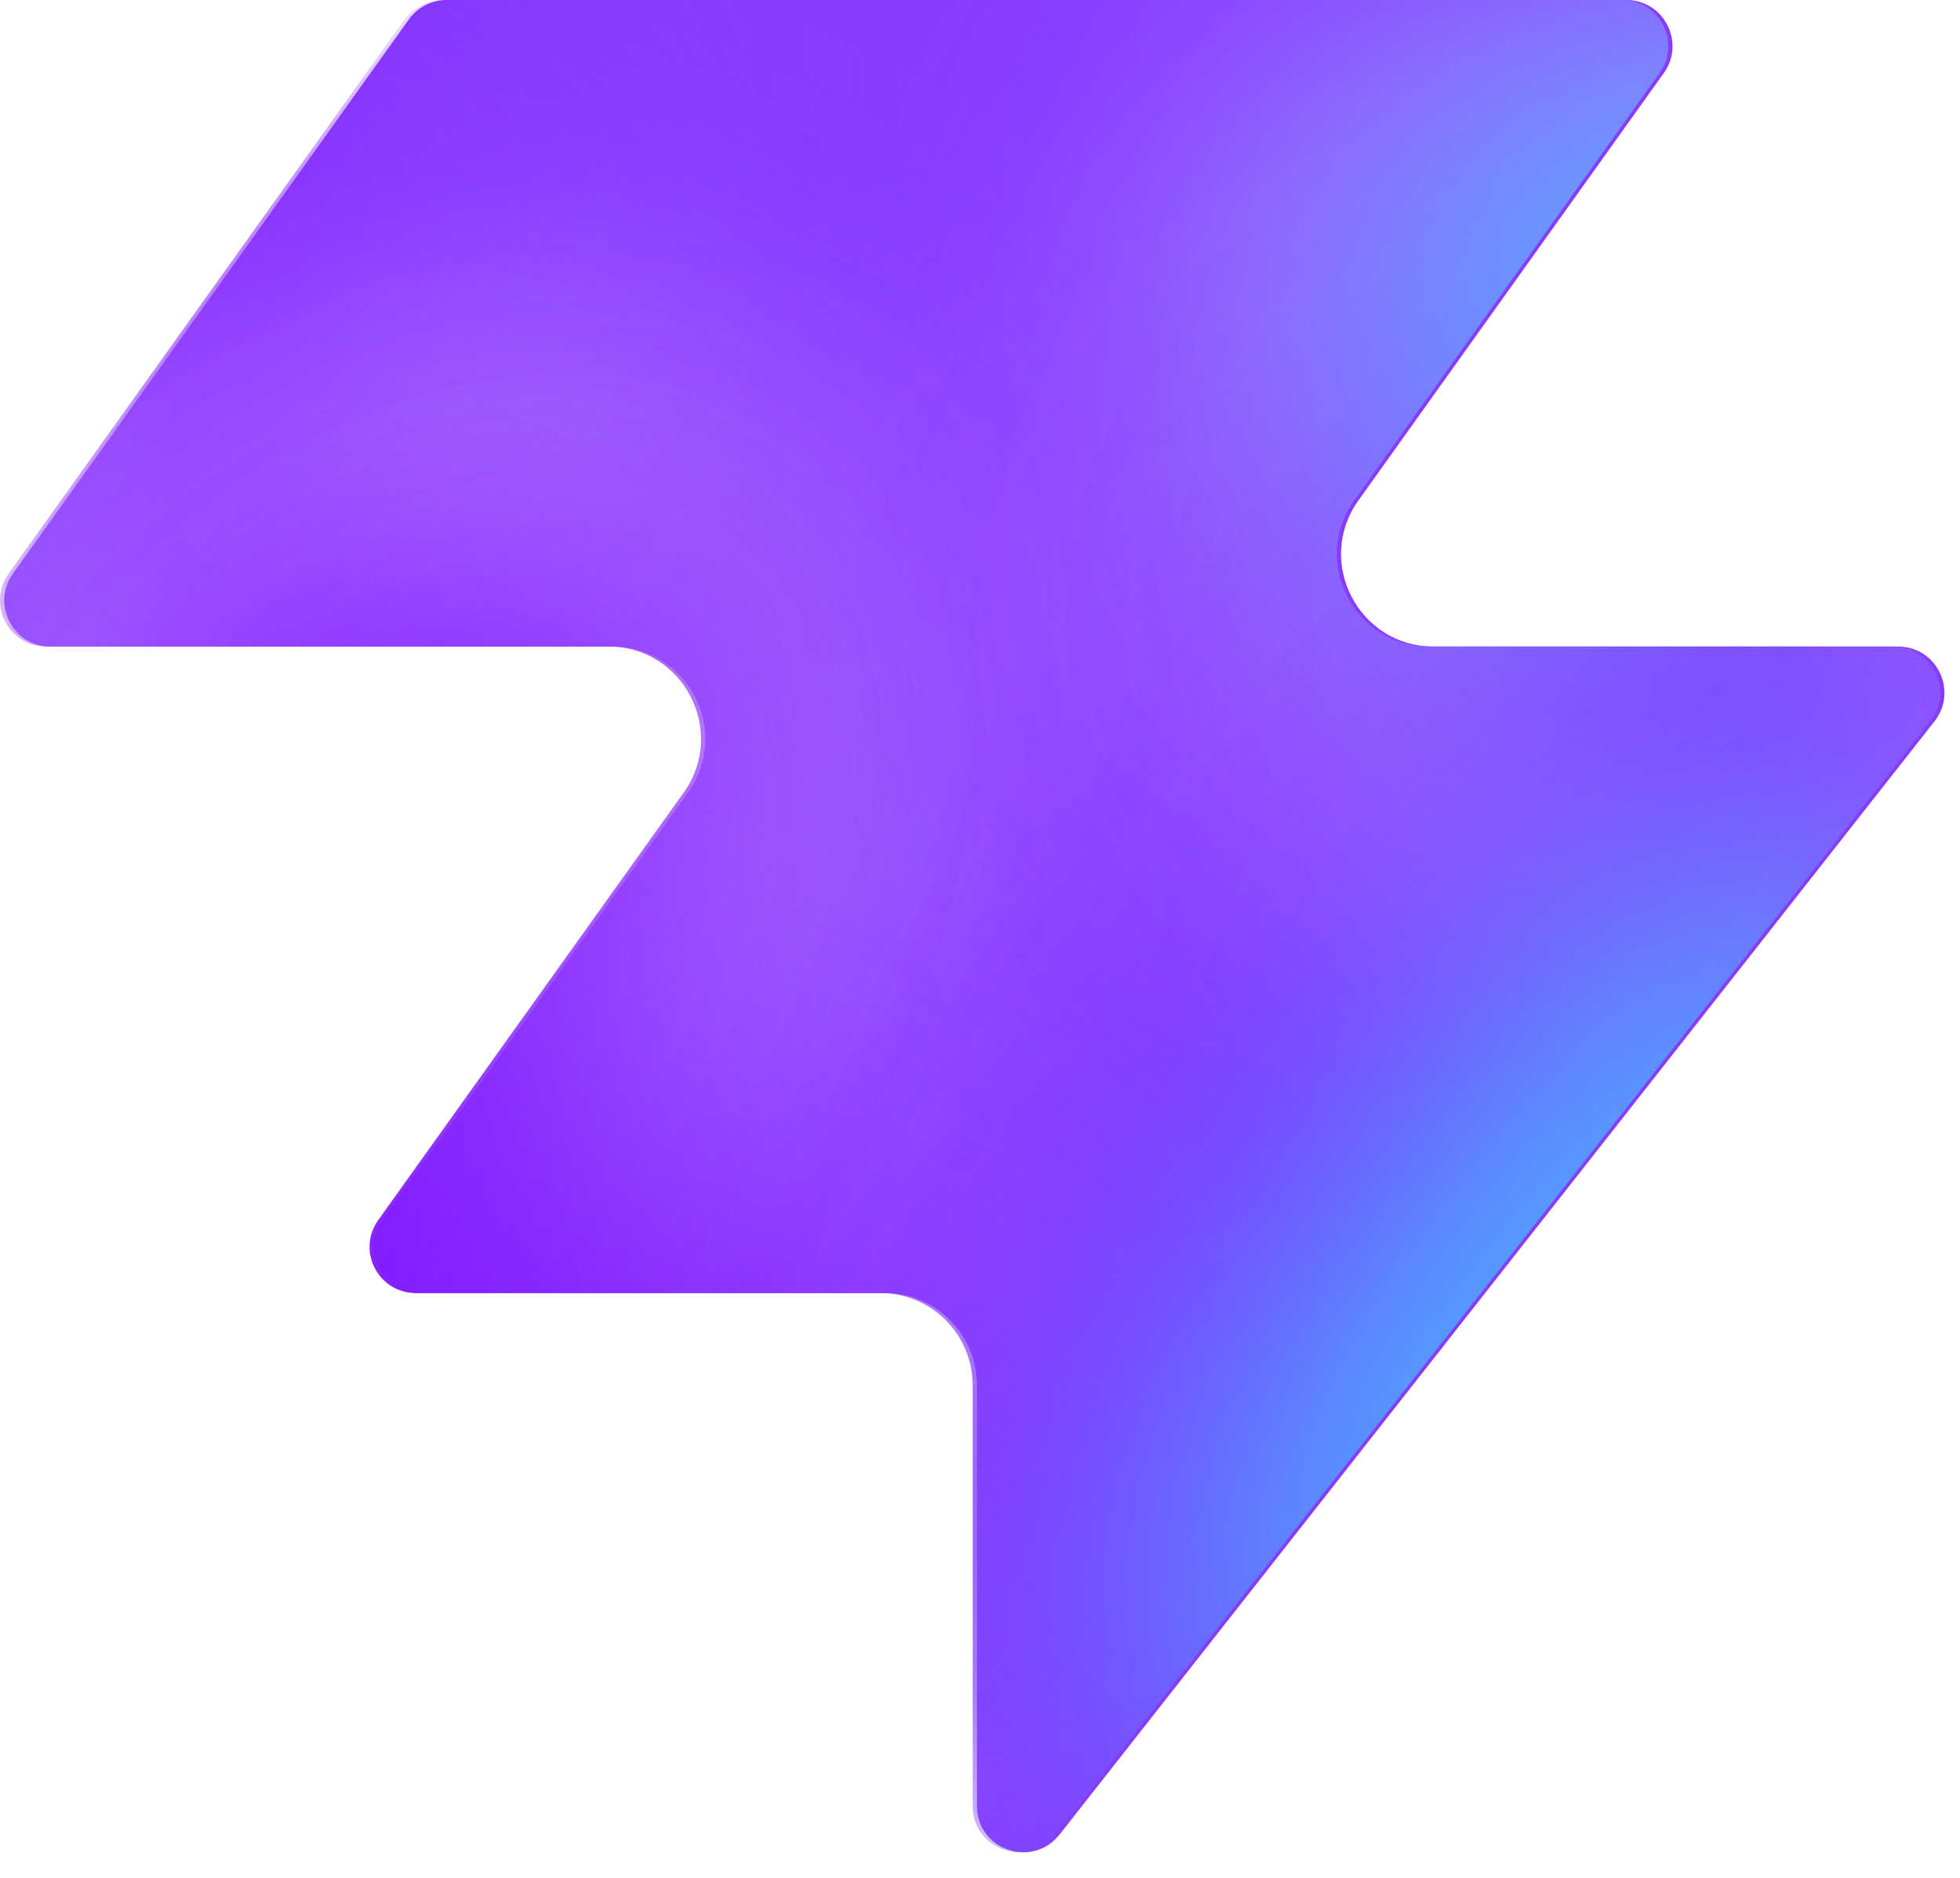
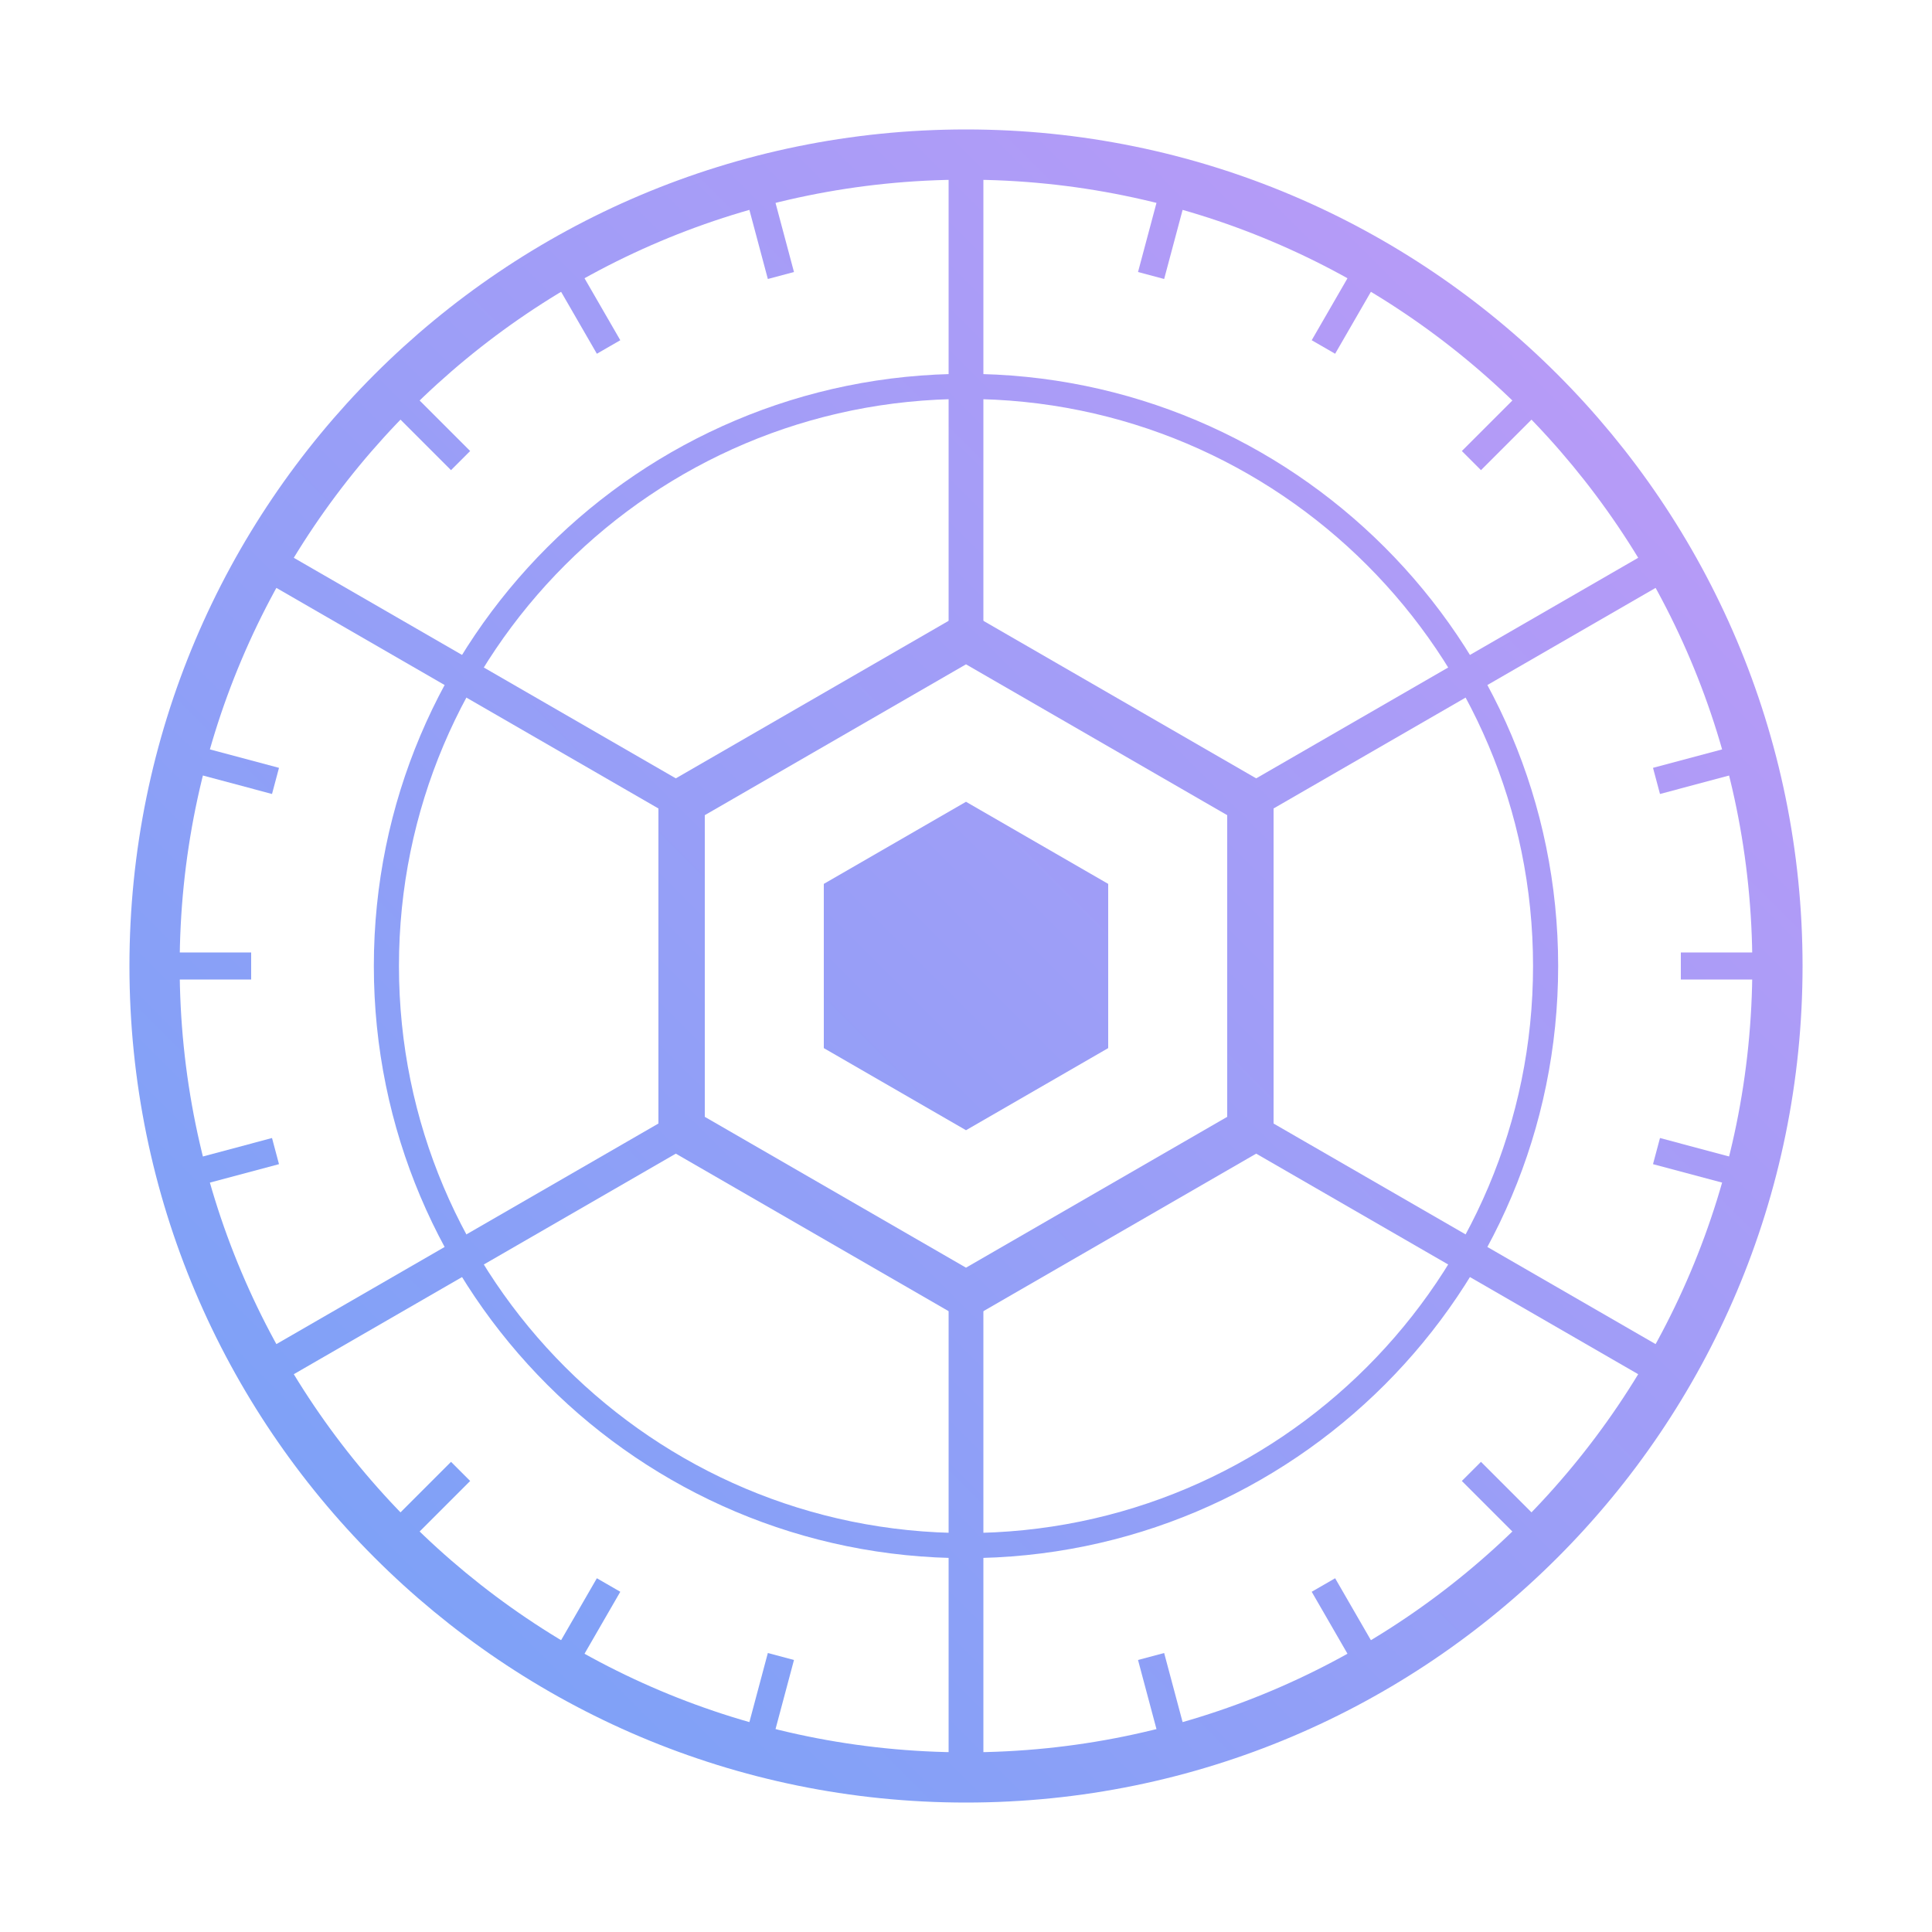
- <svg xmlns="http://www.w3.org/2000/svg" width="48" height="46" fill="none" viewBox="0 0 48 46">
-   <path fill="#863bff" d="M25.946 44.938c-.664.845-2.021.375-2.021-.698V33.937a2.26 2.26 0 0 0-2.262-2.262H10.287c-.92 0-1.456-1.04-.92-1.788l7.48-10.471c1.07-1.497 0-3.578-1.842-3.578H1.237c-.92 0-1.456-1.04-.92-1.788L10.013.474c.214-.297.556-.474.92-.474h28.894c.92 0 1.456 1.04.92 1.788l-7.48 10.471c-1.07 1.498 0 3.579 1.842 3.579h11.377c.943 0 1.473 1.088.89 1.83L25.947 44.94z" style="fill:#863bff;fill:color(display-p3 .525 .23 1);fill-opacity:1" />
-   <mask id="a" width="48" height="46" x="0" y="0" maskUnits="userSpaceOnUse" style="mask-type:alpha">
-     <path fill="#000" d="M25.842 44.938c-.664.844-2.021.375-2.021-.698V33.937a2.26 2.26 0 0 0-2.262-2.262H10.183c-.92 0-1.456-1.04-.92-1.788l7.48-10.471c1.07-1.498 0-3.579-1.842-3.579H1.133c-.92 0-1.456-1.04-.92-1.787L9.91.473c.214-.297.556-.474.92-.474h28.894c.92 0 1.456 1.04.92 1.788l-7.48 10.471c-1.07 1.498 0 3.578 1.842 3.578h11.377c.943 0 1.473 1.088.89 1.832L25.843 44.94z" style="fill:#000;fill-opacity:1" />
-   </mask>
-   <g mask="url(#a)">
-     <g filter="url(#b)">
-       <ellipse cx="5.508" cy="14.704" fill="#ede6ff" rx="5.508" ry="14.704" style="fill:#ede6ff;fill:color(display-p3 .927 .903 1);fill-opacity:1" transform="matrix(.00324 1 1 -.00324 -4.47 31.516)" />
-     </g>
-     <g filter="url(#c)">
-       <ellipse cx="10.399" cy="29.851" fill="#ede6ff" rx="10.399" ry="29.851" style="fill:#ede6ff;fill:color(display-p3 .927 .903 1);fill-opacity:1" transform="matrix(.00324 1 1 -.00324 -39.328 7.883)" />
-     </g>
-     <g filter="url(#d)">
-       <ellipse cx="5.508" cy="30.487" fill="#7e14ff" rx="5.508" ry="30.487" style="fill:#7e14ff;fill:color(display-p3 .492 .077 1);fill-opacity:1" transform="rotate(89.814 -25.913 -14.639)scale(1 -1)" />
-     </g>
-     <g filter="url(#e)">
-       <ellipse cx="5.508" cy="30.599" fill="#7e14ff" rx="5.508" ry="30.599" style="fill:#7e14ff;fill:color(display-p3 .492 .077 1);fill-opacity:1" transform="rotate(89.814 -32.644 -3.334)scale(1 -1)" />
-     </g>
-     <g filter="url(#f)">
-       <ellipse cx="5.508" cy="30.599" fill="#7e14ff" rx="5.508" ry="30.599" style="fill:#7e14ff;fill:color(display-p3 .492 .077 1);fill-opacity:1" transform="matrix(.00324 1 1 -.00324 -34.34 30.47)" />
-     </g>
-     <g filter="url(#g)">
-       <ellipse cx="14.072" cy="22.078" fill="#ede6ff" rx="14.072" ry="22.078" style="fill:#ede6ff;fill:color(display-p3 .927 .903 1);fill-opacity:1" transform="rotate(93.35 24.506 48.493)scale(-1 1)" />
-     </g>
-     <g filter="url(#h)">
-       <ellipse cx="3.47" cy="21.501" fill="#7e14ff" rx="3.47" ry="21.501" style="fill:#7e14ff;fill:color(display-p3 .492 .077 1);fill-opacity:1" transform="rotate(89.009 28.708 47.59)scale(-1 1)" />
-     </g>
-     <g filter="url(#i)">
-       <ellipse cx="3.47" cy="21.501" fill="#7e14ff" rx="3.47" ry="21.501" style="fill:#7e14ff;fill:color(display-p3 .492 .077 1);fill-opacity:1" transform="rotate(89.009 28.708 47.59)scale(-1 1)" />
-     </g>
-     <g filter="url(#j)">
-       <ellipse cx=".387" cy="8.972" fill="#7e14ff" rx="4.407" ry="29.108" style="fill:#7e14ff;fill:color(display-p3 .492 .077 1);fill-opacity:1" transform="rotate(39.51 .387 8.972)" />
-     </g>
-     <g filter="url(#k)">
-       <ellipse cx="47.523" cy="-6.092" fill="#7e14ff" rx="4.407" ry="29.108" style="fill:#7e14ff;fill:color(display-p3 .492 .077 1);fill-opacity:1" transform="rotate(37.892 47.523 -6.092)" />
-     </g>
-     <g filter="url(#l)">
-       <ellipse cx="41.412" cy="6.333" fill="#47bfff" rx="5.971" ry="9.665" style="fill:#47bfff;fill:color(display-p3 .28 .748 1);fill-opacity:1" transform="rotate(37.892 41.412 6.333)" />
-     </g>
-     <g filter="url(#m)">
-       <ellipse cx="-1.879" cy="38.332" fill="#7e14ff" rx="4.407" ry="29.108" style="fill:#7e14ff;fill:color(display-p3 .492 .077 1);fill-opacity:1" transform="rotate(37.892 -1.88 38.332)" />
-     </g>
-     <g filter="url(#n)">
-       <ellipse cx="-1.879" cy="38.332" fill="#7e14ff" rx="4.407" ry="29.108" style="fill:#7e14ff;fill:color(display-p3 .492 .077 1);fill-opacity:1" transform="rotate(37.892 -1.88 38.332)" />
-     </g>
-     <g filter="url(#o)">
-       <ellipse cx="35.651" cy="29.907" fill="#7e14ff" rx="4.407" ry="29.108" style="fill:#7e14ff;fill:color(display-p3 .492 .077 1);fill-opacity:1" transform="rotate(37.892 35.651 29.907)" />
-     </g>
-     <g filter="url(#p)">
-       <ellipse cx="38.418" cy="32.4" fill="#47bfff" rx="5.971" ry="15.297" style="fill:#47bfff;fill:color(display-p3 .28 .748 1);fill-opacity:1" transform="rotate(37.892 38.418 32.4)" />
-     </g>
-   </g>
+ <svg xmlns="http://www.w3.org/2000/svg" viewBox="0 0 100 100" role="img" aria-label="Arcan">
  <defs>
-     <filter id="b" width="60.045" height="41.654" x="-19.77" y="16.149" color-interpolation-filters="sRGB" filterUnits="userSpaceOnUse">
-       <feFlood flood-opacity="0" result="BackgroundImageFix" />
-       <feBlend in="SourceGraphic" in2="BackgroundImageFix" result="shape" />
-       <feGaussianBlur result="effect1_foregroundBlur_2002_17158" stdDeviation="7.659" />
-     </filter>
-     <filter id="c" width="90.34" height="51.437" x="-54.613" y="-7.533" color-interpolation-filters="sRGB" filterUnits="userSpaceOnUse">
-       <feFlood flood-opacity="0" result="BackgroundImageFix" />
-       <feBlend in="SourceGraphic" in2="BackgroundImageFix" result="shape" />
-       <feGaussianBlur result="effect1_foregroundBlur_2002_17158" stdDeviation="7.659" />
-     </filter>
-     <filter id="d" width="79.355" height="29.4" x="-49.64" y="2.03" color-interpolation-filters="sRGB" filterUnits="userSpaceOnUse">
-       <feFlood flood-opacity="0" result="BackgroundImageFix" />
-       <feBlend in="SourceGraphic" in2="BackgroundImageFix" result="shape" />
-       <feGaussianBlur result="effect1_foregroundBlur_2002_17158" stdDeviation="4.596" />
-     </filter>
-     <filter id="e" width="79.579" height="29.4" x="-45.045" y="20.029" color-interpolation-filters="sRGB" filterUnits="userSpaceOnUse">
-       <feFlood flood-opacity="0" result="BackgroundImageFix" />
-       <feBlend in="SourceGraphic" in2="BackgroundImageFix" result="shape" />
-       <feGaussianBlur result="effect1_foregroundBlur_2002_17158" stdDeviation="4.596" />
-     </filter>
-     <filter id="f" width="79.579" height="29.4" x="-43.513" y="21.178" color-interpolation-filters="sRGB" filterUnits="userSpaceOnUse">
-       <feFlood flood-opacity="0" result="BackgroundImageFix" />
-       <feBlend in="SourceGraphic" in2="BackgroundImageFix" result="shape" />
-       <feGaussianBlur result="effect1_foregroundBlur_2002_17158" stdDeviation="4.596" />
-     </filter>
-     <filter id="g" width="74.749" height="58.852" x="15.756" y="-17.901" color-interpolation-filters="sRGB" filterUnits="userSpaceOnUse">
-       <feFlood flood-opacity="0" result="BackgroundImageFix" />
-       <feBlend in="SourceGraphic" in2="BackgroundImageFix" result="shape" />
-       <feGaussianBlur result="effect1_foregroundBlur_2002_17158" stdDeviation="7.659" />
-     </filter>
-     <filter id="h" width="61.377" height="25.362" x="23.548" y="2.284" color-interpolation-filters="sRGB" filterUnits="userSpaceOnUse">
-       <feFlood flood-opacity="0" result="BackgroundImageFix" />
-       <feBlend in="SourceGraphic" in2="BackgroundImageFix" result="shape" />
-       <feGaussianBlur result="effect1_foregroundBlur_2002_17158" stdDeviation="4.596" />
-     </filter>
-     <filter id="i" width="61.377" height="25.362" x="23.548" y="2.284" color-interpolation-filters="sRGB" filterUnits="userSpaceOnUse">
-       <feFlood flood-opacity="0" result="BackgroundImageFix" />
-       <feBlend in="SourceGraphic" in2="BackgroundImageFix" result="shape" />
-       <feGaussianBlur result="effect1_foregroundBlur_2002_17158" stdDeviation="4.596" />
-     </filter>
-     <filter id="j" width="56.045" height="63.649" x="-27.636" y="-22.853" color-interpolation-filters="sRGB" filterUnits="userSpaceOnUse">
-       <feFlood flood-opacity="0" result="BackgroundImageFix" />
-       <feBlend in="SourceGraphic" in2="BackgroundImageFix" result="shape" />
-       <feGaussianBlur result="effect1_foregroundBlur_2002_17158" stdDeviation="4.596" />
-     </filter>
-     <filter id="k" width="54.814" height="64.646" x="20.116" y="-38.415" color-interpolation-filters="sRGB" filterUnits="userSpaceOnUse">
-       <feFlood flood-opacity="0" result="BackgroundImageFix" />
-       <feBlend in="SourceGraphic" in2="BackgroundImageFix" result="shape" />
-       <feGaussianBlur result="effect1_foregroundBlur_2002_17158" stdDeviation="4.596" />
-     </filter>
-     <filter id="l" width="33.541" height="35.313" x="24.641" y="-11.323" color-interpolation-filters="sRGB" filterUnits="userSpaceOnUse">
-       <feFlood flood-opacity="0" result="BackgroundImageFix" />
-       <feBlend in="SourceGraphic" in2="BackgroundImageFix" result="shape" />
-       <feGaussianBlur result="effect1_foregroundBlur_2002_17158" stdDeviation="4.596" />
-     </filter>
-     <filter id="m" width="54.814" height="64.646" x="-29.286" y="6.009" color-interpolation-filters="sRGB" filterUnits="userSpaceOnUse">
-       <feFlood flood-opacity="0" result="BackgroundImageFix" />
-       <feBlend in="SourceGraphic" in2="BackgroundImageFix" result="shape" />
-       <feGaussianBlur result="effect1_foregroundBlur_2002_17158" stdDeviation="4.596" />
-     </filter>
-     <filter id="n" width="54.814" height="64.646" x="-29.286" y="6.009" color-interpolation-filters="sRGB" filterUnits="userSpaceOnUse">
-       <feFlood flood-opacity="0" result="BackgroundImageFix" />
-       <feBlend in="SourceGraphic" in2="BackgroundImageFix" result="shape" />
-       <feGaussianBlur result="effect1_foregroundBlur_2002_17158" stdDeviation="4.596" />
-     </filter>
-     <filter id="o" width="54.814" height="64.646" x="8.244" y="-2.416" color-interpolation-filters="sRGB" filterUnits="userSpaceOnUse">
-       <feFlood flood-opacity="0" result="BackgroundImageFix" />
-       <feBlend in="SourceGraphic" in2="BackgroundImageFix" result="shape" />
-       <feGaussianBlur result="effect1_foregroundBlur_2002_17158" stdDeviation="4.596" />
-     </filter>
-     <filter id="p" width="39.409" height="43.623" x="18.713" y="10.588" color-interpolation-filters="sRGB" filterUnits="userSpaceOnUse">
-       <feFlood flood-opacity="0" result="BackgroundImageFix" />
-       <feBlend in="SourceGraphic" in2="BackgroundImageFix" result="shape" />
-       <feGaussianBlur result="effect1_foregroundBlur_2002_17158" stdDeviation="4.596" />
-     </filter>
+     <linearGradient id="lg" gradientUnits="userSpaceOnUse" x1="14" y1="86" x2="86" y2="14">
+       <stop offset="0" stop-color="#7aa2f7" />
+       <stop offset="1" stop-color="#bb9af7" />
+     </linearGradient>
  </defs>
+   <circle cx="50" cy="50" r="42" fill="none" stroke="url(#lg)" stroke-width="2.6" />
+   <line x1="50.00" y1="8.00" x2="50.00" y2="13.00" stroke="url(#lg)" stroke-width="1.4" stroke-linecap="butt" />
+   <line x1="60.87" y1="9.43" x2="59.58" y2="14.26" stroke="url(#lg)" stroke-width="1.4" stroke-linecap="butt" />
+   <line x1="71.00" y1="13.63" x2="68.50" y2="17.96" stroke="url(#lg)" stroke-width="1.4" stroke-linecap="butt" />
+   <line x1="79.70" y1="20.30" x2="76.16" y2="23.84" stroke="url(#lg)" stroke-width="1.4" stroke-linecap="butt" />
+   <line x1="86.37" y1="29.00" x2="82.04" y2="31.50" stroke="url(#lg)" stroke-width="1.4" stroke-linecap="butt" />
+   <line x1="90.57" y1="39.13" x2="85.74" y2="40.42" stroke="url(#lg)" stroke-width="1.4" stroke-linecap="butt" />
+   <line x1="92.00" y1="50.00" x2="87.00" y2="50.00" stroke="url(#lg)" stroke-width="1.4" stroke-linecap="butt" />
+   <line x1="90.57" y1="60.87" x2="85.74" y2="59.58" stroke="url(#lg)" stroke-width="1.4" stroke-linecap="butt" />
+   <line x1="86.37" y1="71.00" x2="82.04" y2="68.50" stroke="url(#lg)" stroke-width="1.4" stroke-linecap="butt" />
+   <line x1="79.70" y1="79.70" x2="76.16" y2="76.16" stroke="url(#lg)" stroke-width="1.4" stroke-linecap="butt" />
+   <line x1="71.00" y1="86.37" x2="68.50" y2="82.04" stroke="url(#lg)" stroke-width="1.4" stroke-linecap="butt" />
+   <line x1="60.87" y1="90.57" x2="59.58" y2="85.74" stroke="url(#lg)" stroke-width="1.4" stroke-linecap="butt" />
+   <line x1="50.00" y1="92.00" x2="50.00" y2="87.00" stroke="url(#lg)" stroke-width="1.4" stroke-linecap="butt" />
+   <line x1="39.13" y1="90.57" x2="40.42" y2="85.74" stroke="url(#lg)" stroke-width="1.4" stroke-linecap="butt" />
+   <line x1="29.00" y1="86.37" x2="31.50" y2="82.04" stroke="url(#lg)" stroke-width="1.4" stroke-linecap="butt" />
+   <line x1="20.30" y1="79.70" x2="23.84" y2="76.16" stroke="url(#lg)" stroke-width="1.4" stroke-linecap="butt" />
+   <line x1="13.63" y1="71.00" x2="17.96" y2="68.50" stroke="url(#lg)" stroke-width="1.4" stroke-linecap="butt" />
+   <line x1="9.43" y1="60.87" x2="14.26" y2="59.58" stroke="url(#lg)" stroke-width="1.4" stroke-linecap="butt" />
+   <line x1="8.00" y1="50.00" x2="13.00" y2="50.00" stroke="url(#lg)" stroke-width="1.4" stroke-linecap="butt" />
+   <line x1="9.43" y1="39.13" x2="14.26" y2="40.42" stroke="url(#lg)" stroke-width="1.4" stroke-linecap="butt" />
+   <line x1="13.63" y1="29.00" x2="17.96" y2="31.50" stroke="url(#lg)" stroke-width="1.4" stroke-linecap="butt" />
+   <line x1="20.30" y1="20.30" x2="23.84" y2="23.84" stroke="url(#lg)" stroke-width="1.4" stroke-linecap="butt" />
+   <line x1="29.00" y1="13.63" x2="31.50" y2="17.96" stroke="url(#lg)" stroke-width="1.4" stroke-linecap="butt" />
+   <line x1="39.13" y1="9.43" x2="40.42" y2="14.26" stroke="url(#lg)" stroke-width="1.4" stroke-linecap="butt" />
+   <line x1="50.00" y1="33.00" x2="50.00" y2="8.00" stroke="url(#lg)" stroke-width="1.8" stroke-linecap="round" />
+   <line x1="64.72" y1="41.50" x2="86.37" y2="29.00" stroke="url(#lg)" stroke-width="1.8" stroke-linecap="round" />
+   <line x1="64.72" y1="58.50" x2="86.37" y2="71.00" stroke="url(#lg)" stroke-width="1.8" stroke-linecap="round" />
+   <line x1="50.00" y1="67.00" x2="50.00" y2="92.00" stroke="url(#lg)" stroke-width="1.8" stroke-linecap="round" />
+   <line x1="35.28" y1="58.50" x2="13.63" y2="71.00" stroke="url(#lg)" stroke-width="1.8" stroke-linecap="round" />
+   <line x1="35.28" y1="41.50" x2="13.63" y2="29.00" stroke="url(#lg)" stroke-width="1.8" stroke-linecap="round" />
+   <circle cx="50" cy="50" r="30" fill="none" stroke="url(#lg)" stroke-width="1.3" />
+   <polygon points="50.00,33.00 64.72,41.50 64.72,58.50 50.00,67.00 35.28,58.50 35.28,41.50" fill="none" stroke="url(#lg)" stroke-width="2.4" stroke-linejoin="miter" />
+   <polygon points="50.00,41.50 57.36,45.75 57.36,54.25 50.00,58.50 42.64,54.25 42.64,45.75" fill="url(#lg)" />
</svg>
